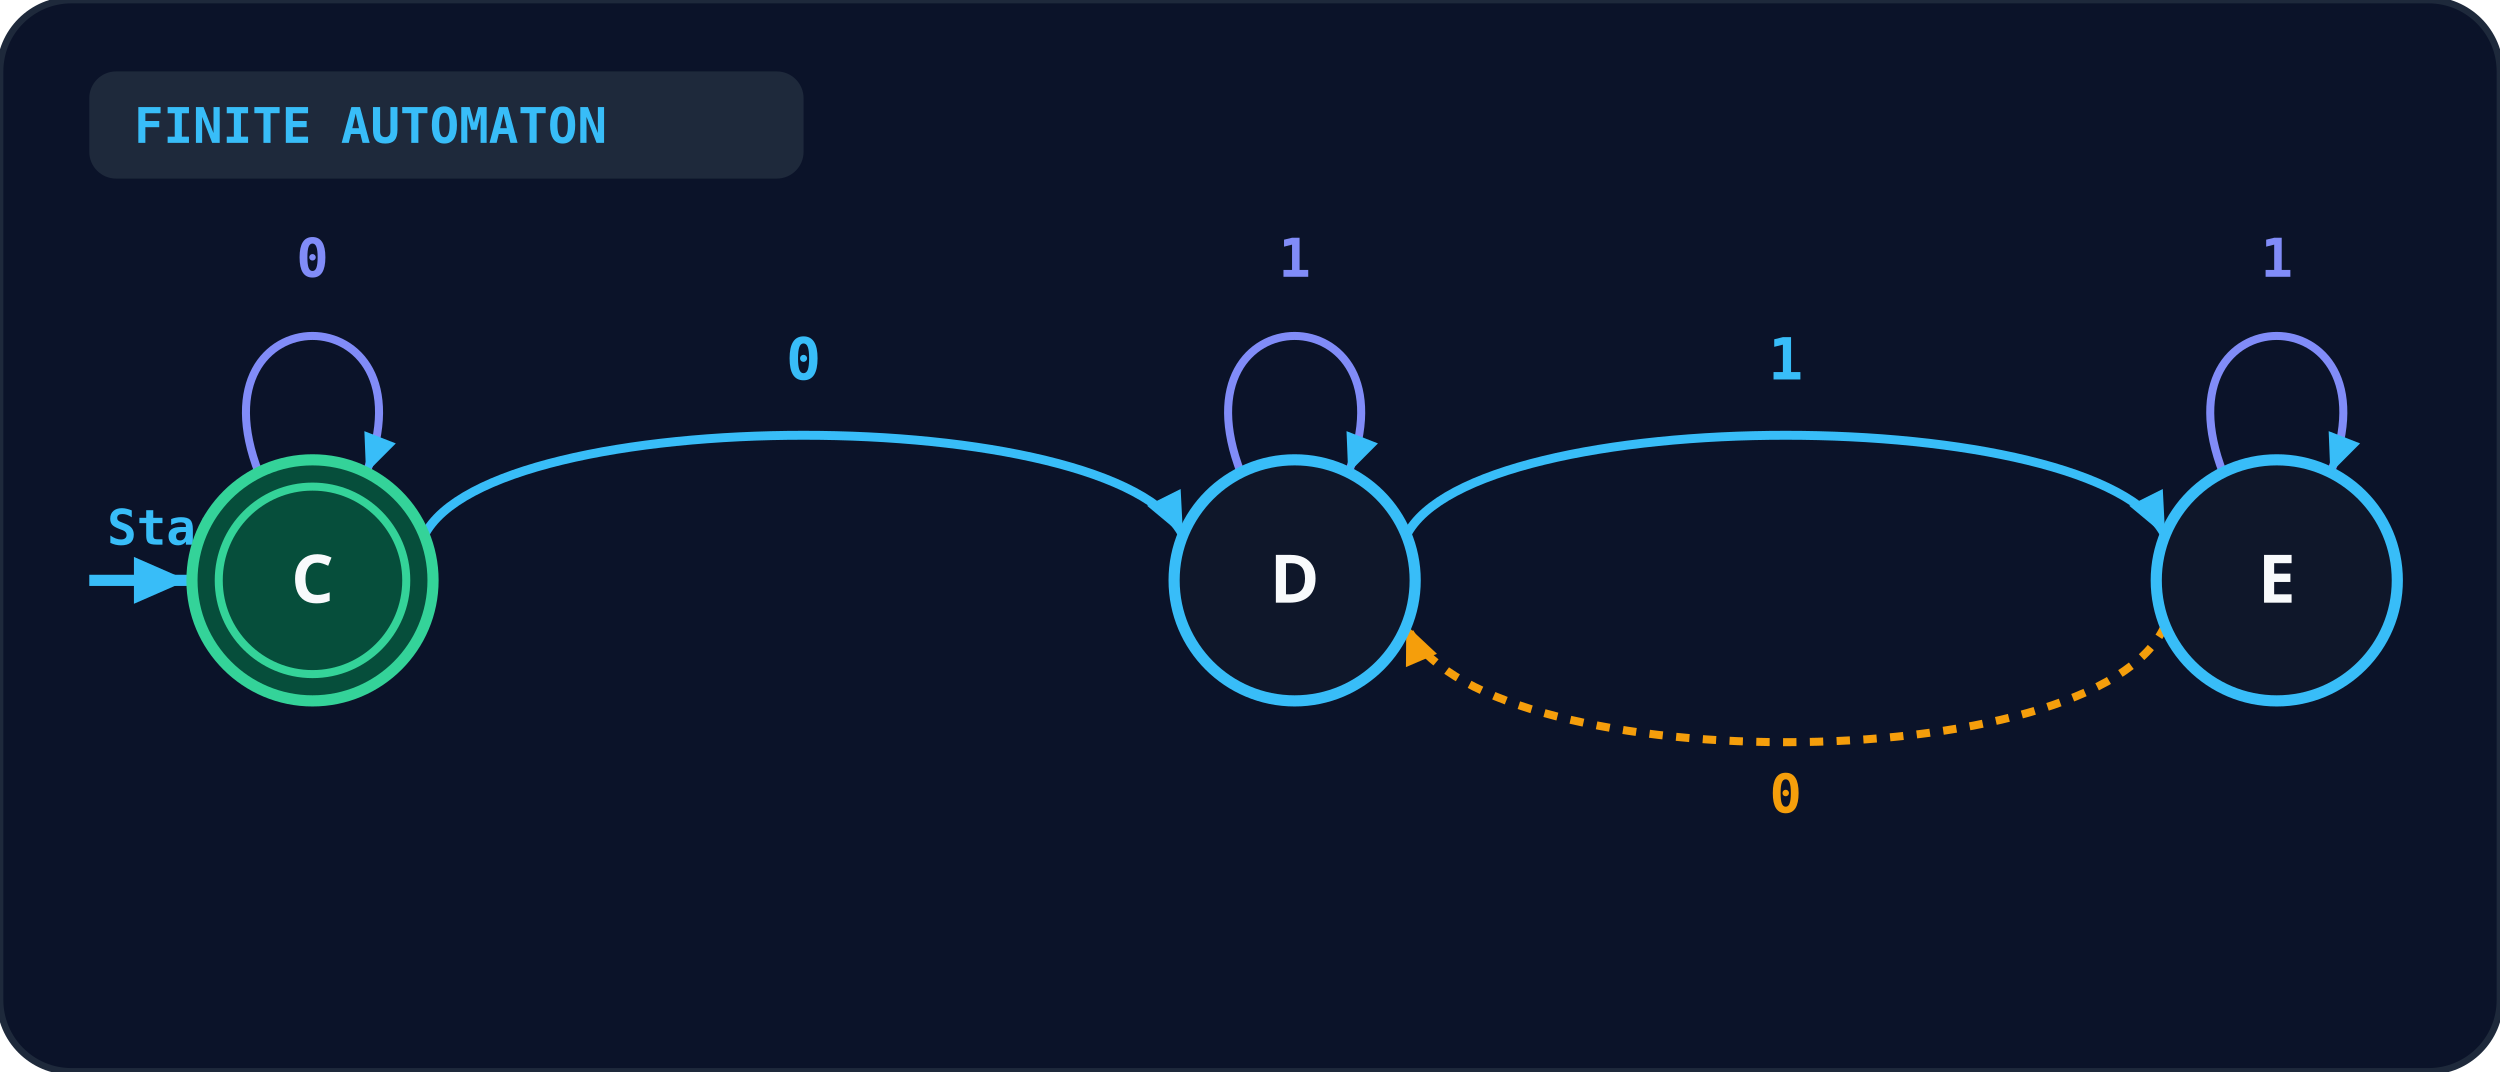
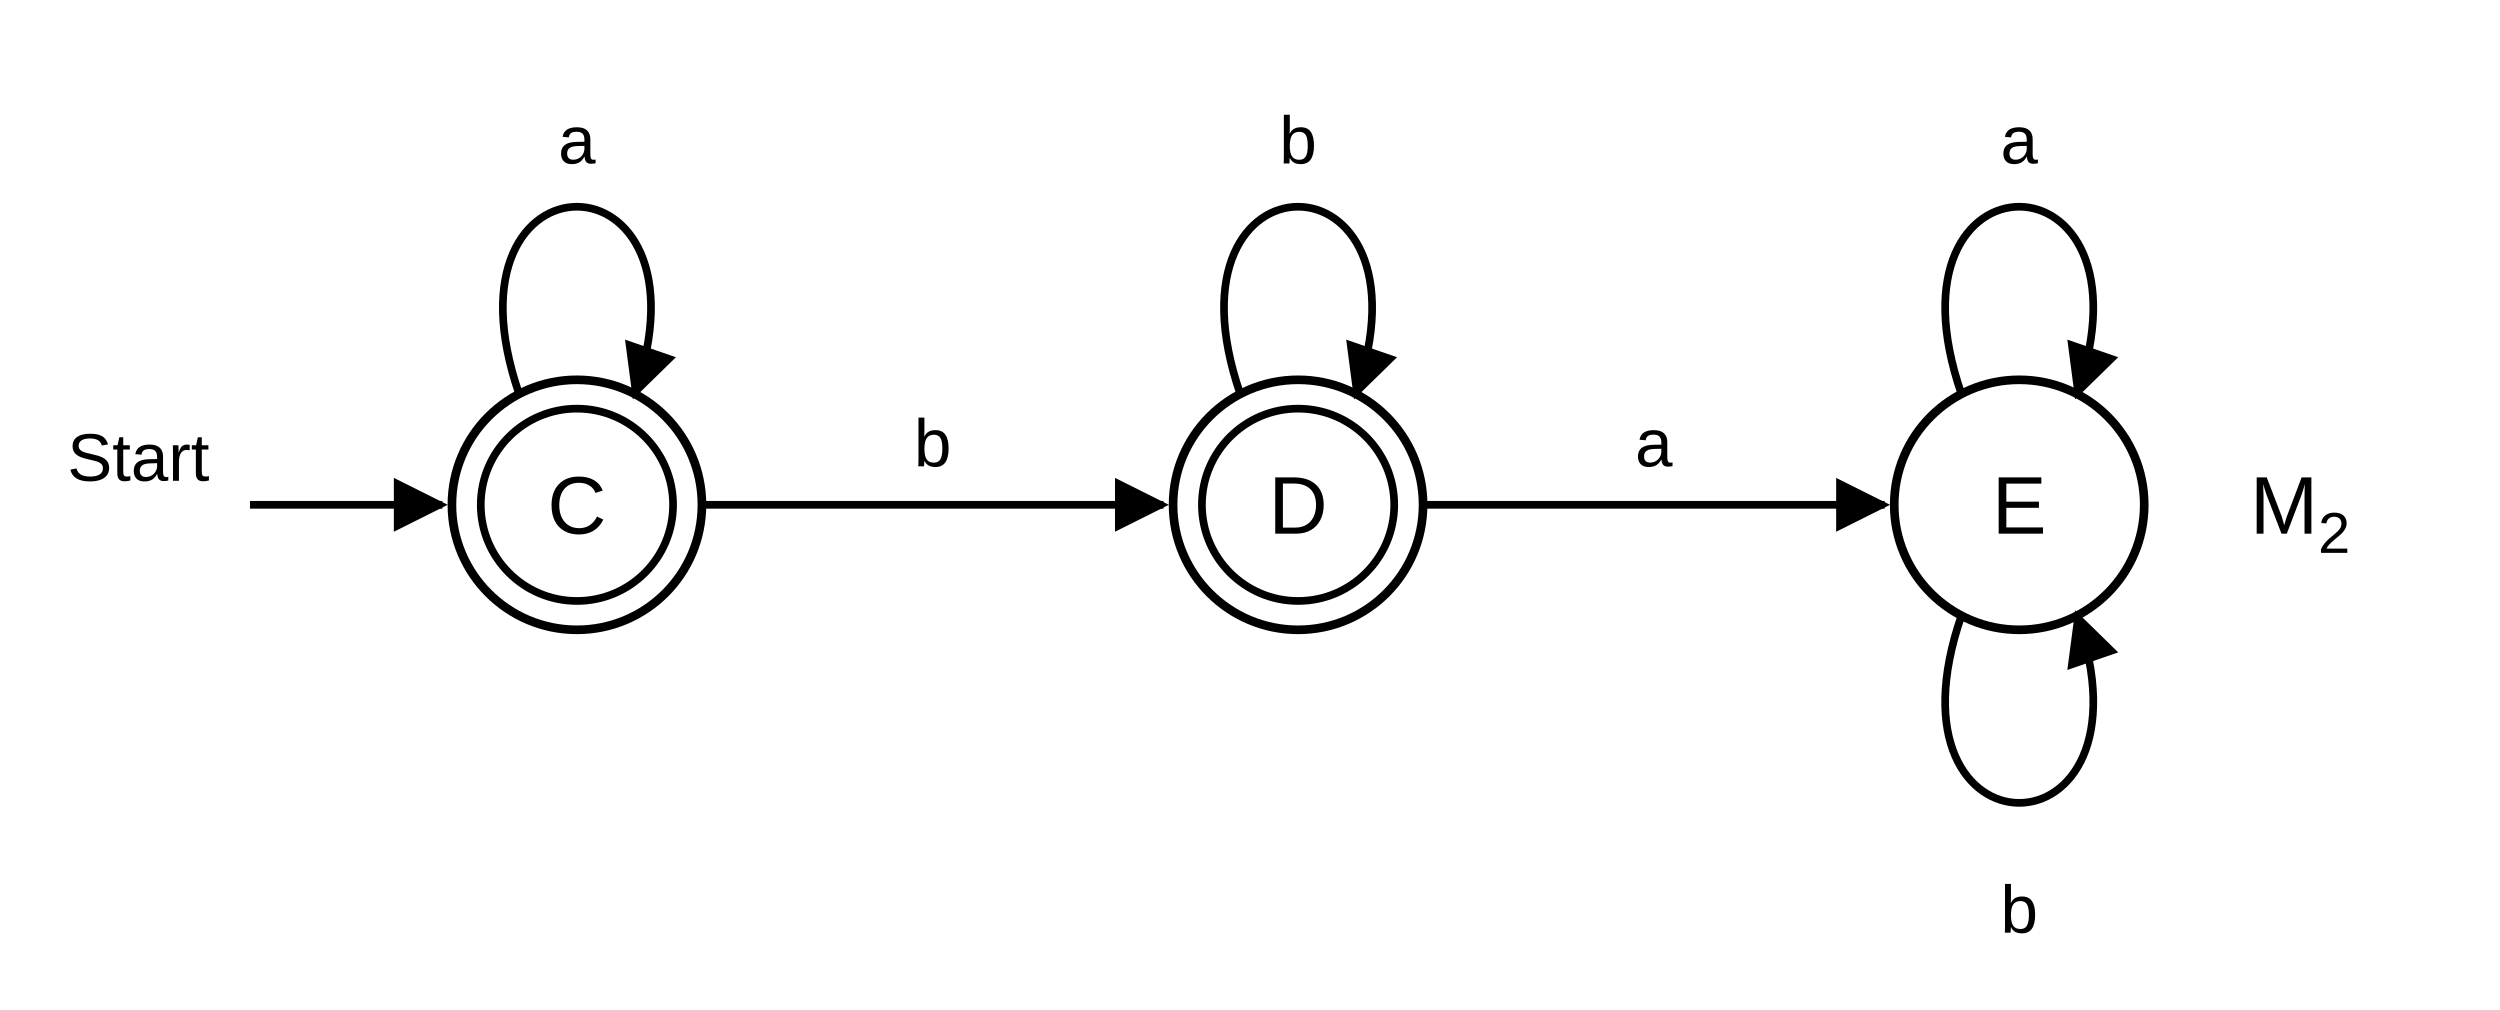
- <svg xmlns="http://www.w3.org/2000/svg" viewBox="0 0 560 240" width="100%" height="100%">
+ <svg xmlns="http://www.w3.org/2000/svg" viewBox="0 0 520 210" fill="none" stroke="currentColor" font-family="Arial, Helvetica, sans-serif">
  <defs>
-     <marker id="arr-blue" viewBox="0 0 10 10" refX="8" refY="5" markerWidth="6" markerHeight="6" orient="auto-start-reverse">
-       <path d="M 0 1.5 L 8 5 L 0 8.5 z" fill="#38bdf8" />
-     </marker>
-     <marker id="arr-emerald" viewBox="0 0 10 10" refX="8" refY="5" markerWidth="6" markerHeight="6" orient="auto-start-reverse">
-       <path d="M 0 1.5 L 8 5 L 0 8.5 z" fill="#34d399" />
-     </marker>
-     <marker id="arr-amber" viewBox="0 0 10 10" refX="8" refY="5" markerWidth="6" markerHeight="6" orient="auto-start-reverse">
-       <path d="M 0 1.5 L 8 5 L 0 8.5 z" fill="#f59e0b" />
+     <marker id="m60b" viewBox="0 0 10 10" refX="9" refY="5" markerWidth="7" markerHeight="7" orient="auto">
+       <path d="M0 0 L10 5 L0 10 z" fill="currentColor" stroke="none" />
    </marker>
  </defs>
-   <rect width="100%" height="100%" rx="16" fill="#0b1329" stroke="#1e293b" stroke-width="1.5" />
-   <rect x="20" y="16" width="160" height="24" rx="6" fill="#1e293b" />
-   <text x="30" y="32" fill="#38bdf8" font-size="11" font-weight="bold" font-family="monospace">FINITE AUTOMATON</text>
-   <line x1="20" y1="130" x2="42" y2="130" stroke="#38bdf8" stroke-width="2.5" marker-end="url(#arr-blue)" />
-   <text x="24" y="122" fill="#38bdf8" font-size="11" font-weight="bold" font-family="monospace">Start</text>
-   <path d="M 95.0 120 C 110.0 90, 250.0 90, 265.0 120" fill="none" stroke="#38bdf8" stroke-width="2" marker-end="url(#arr-blue)" />
-   <text x="180.0" y="85" text-anchor="middle" fill="#38bdf8" font-size="13" font-weight="bold" font-family="monospace">0</text>
-   <path d="M 315.0 120 C 330.0 90, 470.0 90, 485.0 120" fill="none" stroke="#38bdf8" stroke-width="2" marker-end="url(#arr-blue)" />
-   <text x="400.0" y="85" text-anchor="middle" fill="#38bdf8" font-size="13" font-weight="bold" font-family="monospace">1</text>
-   <path d="M 485.0 140 C 470.0 175, 330.0 175, 315.0 140" fill="none" stroke="#f59e0b" stroke-width="1.8" stroke-dasharray="3 3" marker-end="url(#arr-amber)" />
-   <text x="400.0" y="182" text-anchor="middle" fill="#f59e0b" font-size="12" font-weight="bold" font-family="monospace">0</text>
-   <path d="M 58.0 106 C 42.0 65, 98.0 65, 82.0 106" fill="none" stroke="#818cf8" stroke-width="1.8" marker-end="url(#arr-blue)" />
-   <text x="70.0" y="62" text-anchor="middle" fill="#818cf8" font-size="12" font-weight="bold" font-family="monospace">0</text>
-   <circle cx="70.0" cy="130" r="27" fill="#064e3b" stroke="#34d399" stroke-width="2.5" />
-   <circle cx="70.0" cy="130" r="21" fill="none" stroke="#34d399" stroke-width="1.8" />
-   <text x="70.0" y="135" text-anchor="middle" fill="#f8fafc" font-size="15" font-weight="bold" font-family="system-ui">C</text>
-   <path d="M 278.0 106 C 262.0 65, 318.0 65, 302.0 106" fill="none" stroke="#818cf8" stroke-width="1.8" marker-end="url(#arr-blue)" />
-   <text x="290.0" y="62" text-anchor="middle" fill="#818cf8" font-size="12" font-weight="bold" font-family="monospace">1</text>
-   <circle cx="290.0" cy="130" r="27" fill="#0f172a" stroke="#38bdf8" stroke-width="2.5" />
-   <text x="290.0" y="135" text-anchor="middle" fill="#f8fafc" font-size="15" font-weight="bold" font-family="system-ui">D</text>
-   <path d="M 498.0 106 C 482.0 65, 538.0 65, 522.0 106" fill="none" stroke="#818cf8" stroke-width="1.8" marker-end="url(#arr-blue)" />
-   <text x="510.0" y="62" text-anchor="middle" fill="#818cf8" font-size="12" font-weight="bold" font-family="monospace">1</text>
-   <circle cx="510.0" cy="130" r="27" fill="#0f172a" stroke="#38bdf8" stroke-width="2.5" />
-   <text x="510.0" y="135" text-anchor="middle" fill="#f8fafc" font-size="15" font-weight="bold" font-family="system-ui">E</text>
+   <text x="14" y="100" font-size="14" fill="currentColor" stroke="none">Start</text>
+   <line x1="52" y1="105" x2="92" y2="105" stroke-width="1.6" marker-end="url(#m60b)" />
+   <circle cx="120" cy="105" r="26" stroke-width="1.8" />
+   <circle cx="120" cy="105" r="20" stroke-width="1.6" />
+   <text x="120" y="111" font-size="17" text-anchor="middle" fill="currentColor" stroke="none">C</text>
+   <circle cx="270" cy="105" r="26" stroke-width="1.8" />
+   <circle cx="270" cy="105" r="20" stroke-width="1.6" />
+   <text x="270" y="111" font-size="17" text-anchor="middle" fill="currentColor" stroke="none">D</text>
+   <circle cx="420" cy="105" r="26" stroke-width="1.8" />
+   <text x="420" y="111" font-size="17" text-anchor="middle" fill="currentColor" stroke="none">E</text>
+   <line x1="146" y1="105" x2="242" y2="105" stroke-width="1.6" marker-end="url(#m60b)" />
+   <text x="194" y="97" font-size="14" text-anchor="middle" fill="currentColor" stroke="none">b</text>
+   <line x1="296" y1="105" x2="392" y2="105" stroke-width="1.6" marker-end="url(#m60b)" />
+   <text x="344" y="97" font-size="14" text-anchor="middle" fill="currentColor" stroke="none">a</text>
+   <path d="M108 82 C90 30 150 30 132 82" stroke-width="1.6" marker-end="url(#m60b)" />
+   <text x="120" y="34" font-size="14" text-anchor="middle" fill="currentColor" stroke="none">a</text>
+   <path d="M258 82 C240 30 300 30 282 82" stroke-width="1.6" marker-end="url(#m60b)" />
+   <text x="270" y="34" font-size="14" text-anchor="middle" fill="currentColor" stroke="none">b</text>
+   <path d="M408 82 C390 30 450 30 432 82" stroke-width="1.6" marker-end="url(#m60b)" />
+   <text x="420" y="34" font-size="14" text-anchor="middle" fill="currentColor" stroke="none">a</text>
+   <path d="M408 128 C390 180 450 180 432 128" stroke-width="1.6" marker-end="url(#m60b)" />
+   <text x="420" y="194" font-size="14" text-anchor="middle" fill="currentColor" stroke="none">b</text>
+   <text x="468" y="111" font-size="17" fill="currentColor" stroke="none">M<tspan font-size="12" dy="4">2</tspan>
+   </text>
</svg>
